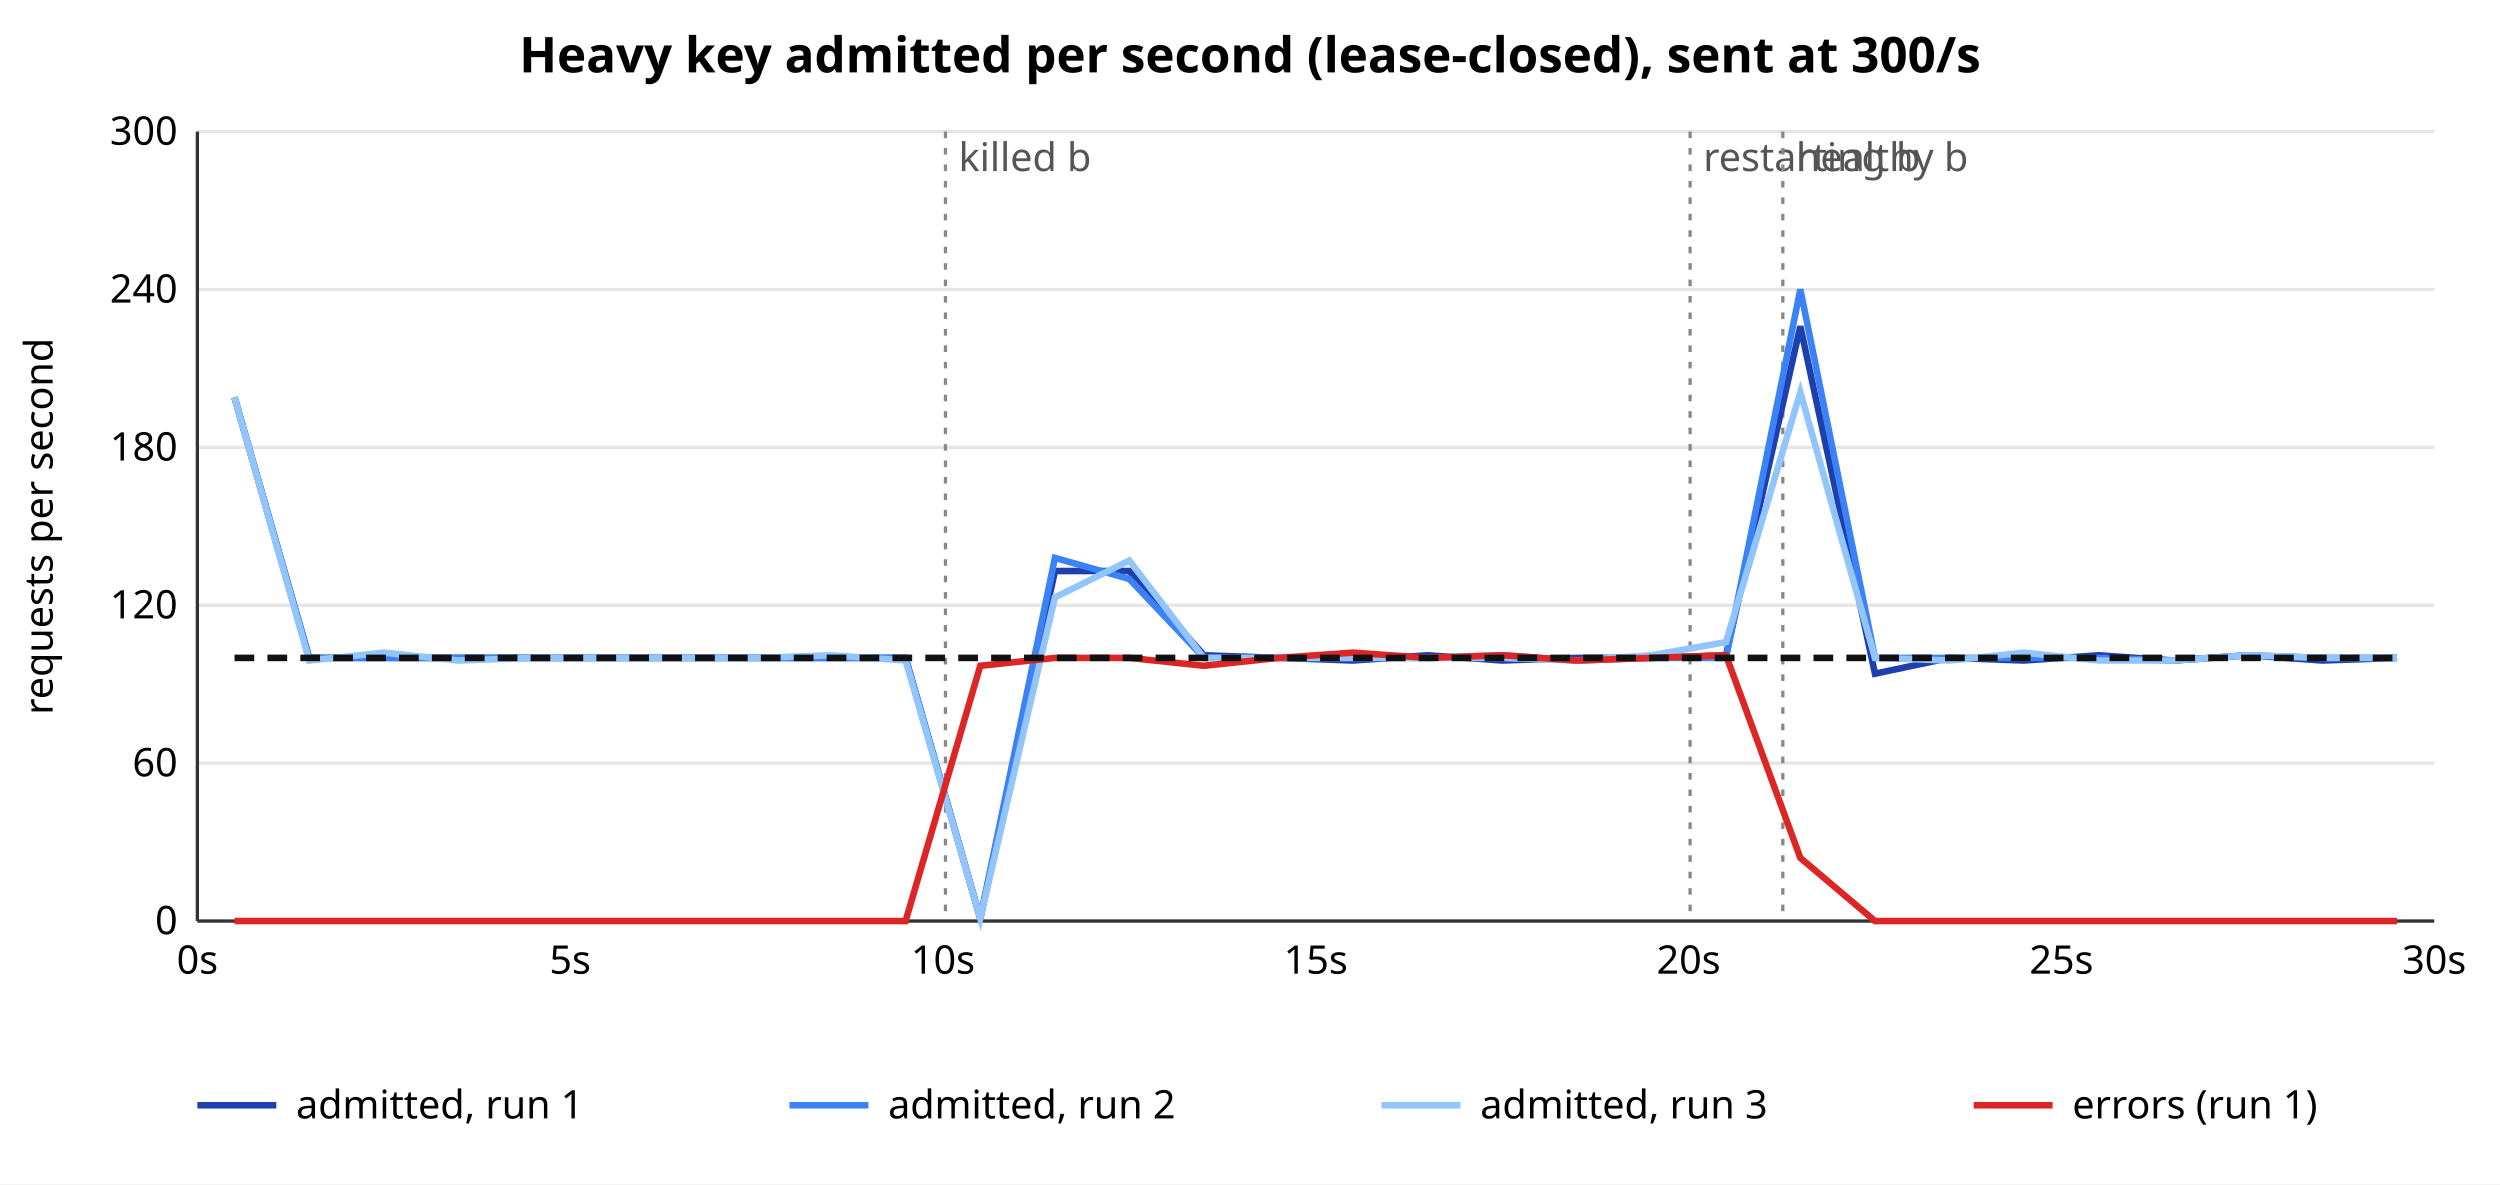
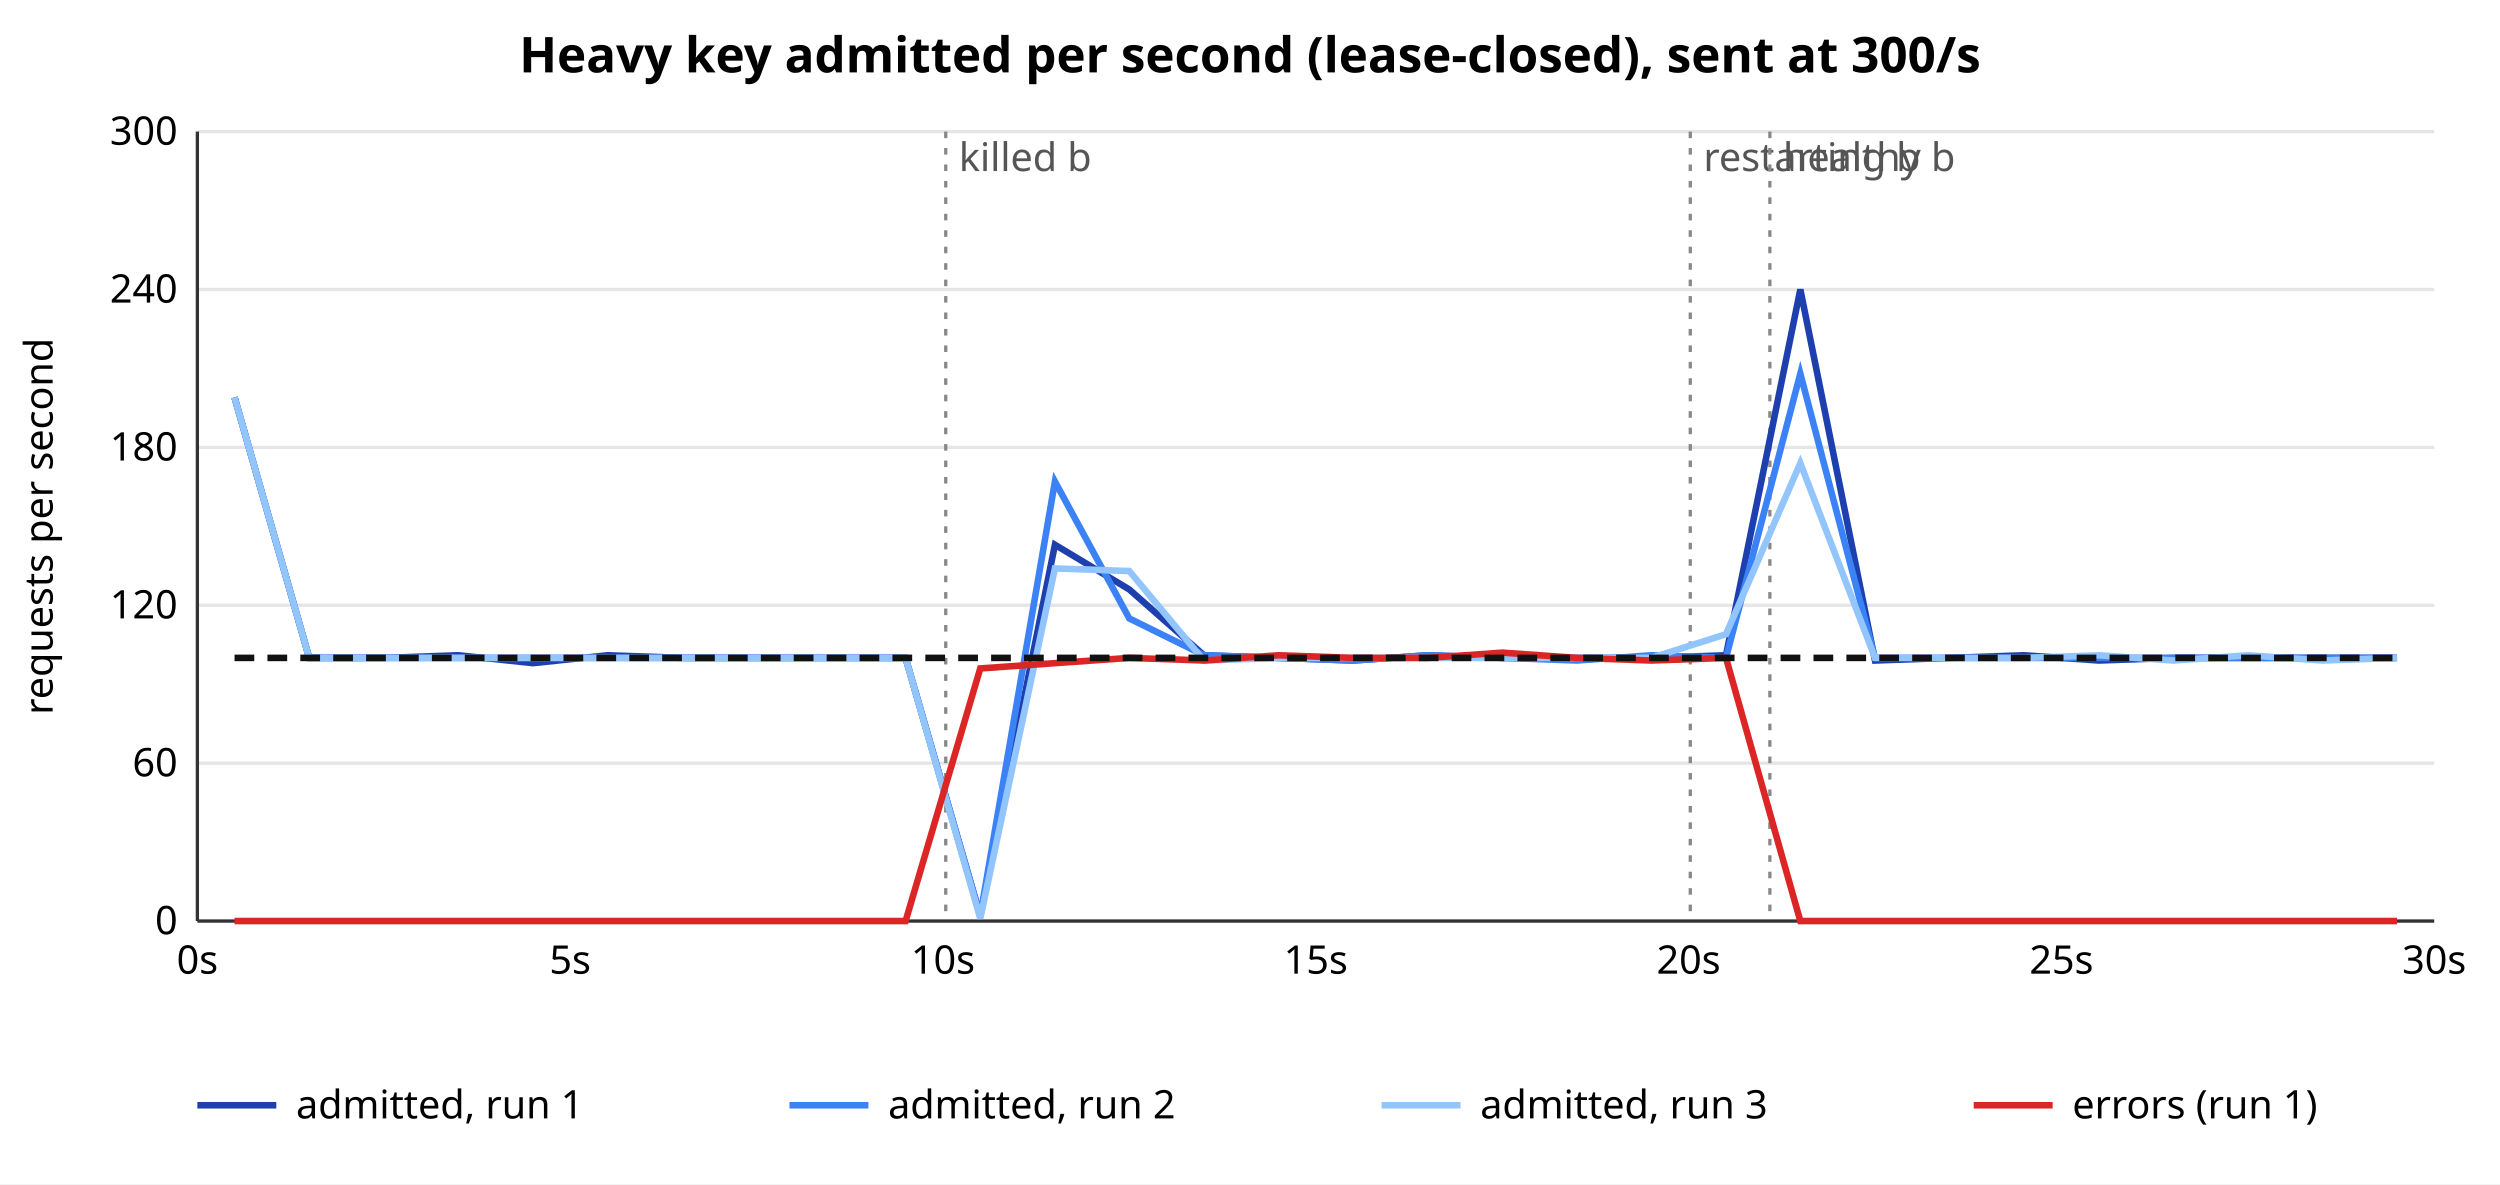
<svg xmlns="http://www.w3.org/2000/svg" width="760" height="360" font-family="sans-serif" font-size="12">
  <rect width="760" height="360" fill="#ffffff" />
  <text x="380" y="22" text-anchor="middle" font-size="15" font-weight="bold">Heavy key admitted per second (lease-closed), sent at 300/s</text>
  <line x1="60" x2="740" y1="280" y2="280" stroke="#e5e5e5" />
  <text x="54" y="284" text-anchor="end">0</text>
  <line x1="60" x2="740" y1="232" y2="232" stroke="#e5e5e5" />
  <text x="54" y="236" text-anchor="end">60</text>
  <line x1="60" x2="740" y1="184" y2="184" stroke="#e5e5e5" />
  <text x="54" y="188" text-anchor="end">120</text>
  <line x1="60" x2="740" y1="136" y2="136" stroke="#e5e5e5" />
  <text x="54" y="140" text-anchor="end">180</text>
  <line x1="60" x2="740" y1="88" y2="88" stroke="#e5e5e5" />
  <text x="54" y="92" text-anchor="end">240</text>
  <line x1="60" x2="740" y1="40" y2="40" stroke="#e5e5e5" />
  <text x="54" y="44" text-anchor="end">300</text>
  <text x="60" y="296" text-anchor="middle">0s</text>
  <text x="173.333" y="296" text-anchor="middle">5s</text>
  <text x="286.667" y="296" text-anchor="middle">10s</text>
  <text x="400" y="296" text-anchor="middle">15s</text>
  <text x="513.333" y="296" text-anchor="middle">20s</text>
  <text x="626.667" y="296" text-anchor="middle">25s</text>
  <text x="740" y="296" text-anchor="middle">30s</text>
  <line x1="60" x2="60" y1="40" y2="280" stroke="#333" />
  <line x1="60" x2="740" y1="280" y2="280" stroke="#333" />
  <text transform="translate(16 160) rotate(-90)" text-anchor="middle">requests per second</text>
-   <line x1="287.419" x2="287.419" y1="40" y2="280" stroke="#888" stroke-dasharray="2 3" />
-   <text x="291.419" y="52" fill="#555">killed b</text>
-   <line x1="513.793" x2="513.793" y1="40" y2="280" stroke="#888" stroke-dasharray="2 3" />
-   <text x="517.793" y="52" fill="#555">restarting b</text>
-   <line x1="541.977" x2="541.977" y1="40" y2="280" stroke="#888" stroke-dasharray="2 3" />
-   <text x="545.977" y="52" fill="#555">healthy b</text>
-   <path d="M71.3,120.8 L94.0,200.0 L116.7,200.0 L139.3,200.0 L162.0,200.0 L184.7,200.0 L207.3,200.0 L230.0,200.0 L252.7,200.0 L275.3,200.0 L298.0,279.2 L320.7,173.6 L343.3,173.6 L366.0,199.2 L388.7,200.0 L411.3,200.8 L434.0,199.2 L456.7,200.8 L479.3,200.0 L502.0,200.0 L524.7,199.2 L547.3,99.2 L570.0,204.8 L592.7,200.0 L615.3,200.8 L638.0,199.2 L660.7,200.8 L683.3,199.2 L706.0,200.8 L728.7,200.0" fill="none" stroke="#1e40af" stroke-width="2" />
-   <path d="M71.3,120.8 L94.0,200.0 L116.7,200.0 L139.3,200.0 L162.0,200.0 L184.7,200.0 L207.3,200.0 L230.0,200.0 L252.7,200.0 L275.3,200.0 L298.0,279.2 L320.7,169.6 L343.3,176.0 L366.0,200.0 L388.7,200.0 L411.3,200.0 L434.0,200.0 L456.7,199.2 L479.3,200.8 L502.0,200.0 L524.7,200.0 L547.3,88.0 L570.0,200.0 L592.7,200.0 L615.3,200.0 L638.0,200.0 L660.7,200.8 L683.3,199.2 L706.0,200.0 L728.7,200.0" fill="none" stroke="#3b82f6" stroke-width="2" />
-   <path d="M71.3,120.8 L94.0,200.8 L116.7,198.4 L139.3,200.8 L162.0,200.0 L184.7,200.0 L207.3,200.0 L230.0,200.0 L252.7,199.2 L275.3,200.8 L298.0,279.2 L320.7,181.6 L343.3,170.4 L366.0,200.0 L388.7,200.0 L411.3,200.0 L434.0,200.0 L456.7,200.0 L479.3,200.8 L502.0,199.2 L524.7,195.2 L547.3,119.2 L570.0,200.0 L592.7,200.8 L615.3,198.4 L638.0,200.8 L660.7,200.8 L683.3,199.2 L706.0,200.0 L728.7,200.0" fill="none" stroke="#93c5fd" stroke-width="2" />
-   <path d="M71.3,280.0 L94.0,280.0 L116.7,280.0 L139.3,280.0 L162.0,280.0 L184.7,280.0 L207.3,280.0 L230.0,280.0 L252.7,280.0 L275.3,280.0 L298.0,202.4 L320.7,200.0 L343.3,200.0 L366.0,202.4 L388.7,200.0 L411.3,198.4 L434.0,200.0 L456.7,199.2 L479.3,200.8 L502.0,200.0 L524.7,199.2 L547.3,260.8 L570.0,280.0 L592.7,280.0 L615.3,280.0 L638.0,280.0 L660.7,280.0 L683.3,280.0 L706.0,280.0 L728.7,280.0" fill="none" stroke="#dc2626" stroke-width="2" />
+   <line x1="287.505" x2="287.505" y1="40" y2="280" stroke="#888" stroke-dasharray="2 3" />
+   <text x="291.505" y="52" fill="#555">killed b</text>
+   <line x1="513.846" x2="513.846" y1="40" y2="280" stroke="#888" stroke-dasharray="2 3" />
+   <text x="517.846" y="52" fill="#555">restarting b</text>
+   <line x1="538.038" x2="538.038" y1="40" y2="280" stroke="#888" stroke-dasharray="2 3" />
+   <text x="542.038" y="52" fill="#555">healthy b</text>
+   <path d="M71.3,120.8 L94.0,200.0 L116.7,200.0 L139.3,199.2 L162.0,201.6 L184.7,199.2 L207.3,200.0 L230.0,200.0 L252.7,200.0 L275.3,200.0 L298.0,278.4 L320.7,165.6 L343.3,179.2 L366.0,199.2 L388.7,200.0 L411.3,200.8 L434.0,199.2 L456.7,200.0 L479.3,200.0 L502.0,200.0 L524.7,199.2 L547.3,88.0 L570.0,200.8 L592.7,200.0 L615.3,199.2 L638.0,200.8 L660.7,200.0 L683.3,200.0 L706.0,200.0 L728.7,200.0" fill="none" stroke="#1e40af" stroke-width="2" />
+   <path d="M71.3,120.8 L94.0,200.0 L116.7,200.0 L139.3,200.0 L162.0,200.0 L184.7,200.0 L207.3,200.0 L230.0,200.0 L252.7,200.0 L275.3,200.0 L298.0,278.4 L320.7,146.4 L343.3,188.0 L366.0,199.2 L388.7,200.0 L411.3,200.8 L434.0,199.2 L456.7,200.0 L479.3,200.8 L502.0,199.2 L524.7,200.0 L547.3,113.6 L570.0,200.0 L592.7,200.0 L615.3,200.0 L638.0,200.0 L660.7,200.0 L683.3,200.0 L706.0,200.0 L728.7,200.0" fill="none" stroke="#3b82f6" stroke-width="2" />
+   <path d="M71.3,120.8 L94.0,200.0 L116.7,200.0 L139.3,200.0 L162.0,200.0 L184.7,200.0 L207.3,200.0 L230.0,200.0 L252.7,200.0 L275.3,200.0 L298.0,279.2 L320.7,172.8 L343.3,173.6 L366.0,200.8 L388.7,200.0 L411.3,200.0 L434.0,200.0 L456.7,200.0 L479.3,200.0 L502.0,200.0 L524.7,192.8 L547.3,140.8 L570.0,200.0 L592.7,200.0 L615.3,200.0 L638.0,199.2 L660.7,200.8 L683.3,199.2 L706.0,200.8 L728.7,200.0" fill="none" stroke="#93c5fd" stroke-width="2" />
+   <path d="M71.3,280.0 L94.0,280.0 L116.7,280.0 L139.3,280.0 L162.0,280.0 L184.7,280.0 L207.3,280.0 L230.0,280.0 L252.7,280.0 L275.3,280.0 L298.0,203.2 L320.7,201.6 L343.3,200.0 L366.0,200.8 L388.7,199.2 L411.3,200.0 L434.0,200.0 L456.7,198.4 L479.3,200.0 L502.0,200.8 L524.7,200.0 L547.3,280.0 L570.0,280.0 L592.7,280.0 L615.3,280.0 L638.0,280.0 L660.7,280.0 L683.3,280.0 L706.0,280.0 L728.7,280.0" fill="none" stroke="#dc2626" stroke-width="2" />
  <path d="M71.3,200.0 L94.0,200.0 L116.7,200.0 L139.3,200.0 L162.0,200.0 L184.7,200.0 L207.3,200.0 L230.0,200.0 L252.7,200.0 L275.3,200.0 L298.0,200.0 L320.7,200.0 L343.3,200.0 L366.0,200.0 L388.7,200.0 L411.3,200.0 L434.0,200.0 L456.7,200.0 L479.3,200.0 L502.0,200.0 L524.7,200.0 L547.3,200.0 L570.0,200.0 L592.7,200.0 L615.3,200.0 L638.0,200.0 L660.7,200.0 L683.3,200.0 L706.0,200.0 L728.7,200.0" fill="none" stroke="#111111" stroke-width="2" stroke-dasharray="6 4" />
  <line x1="60" x2="84" y1="336" y2="336" stroke="#1e40af" stroke-width="2" />
  <text x="90" y="340">admitted, run 1</text>
  <line x1="240" x2="264" y1="336" y2="336" stroke="#3b82f6" stroke-width="2" />
  <text x="270" y="340">admitted, run 2</text>
  <line x1="420" x2="444" y1="336" y2="336" stroke="#93c5fd" stroke-width="2" />
  <text x="450" y="340">admitted, run 3</text>
  <line x1="600" x2="624" y1="336" y2="336" stroke="#dc2626" stroke-width="2" />
  <text x="630" y="340">errors (run 1)</text>
  <line x1="780" x2="804" y1="336" y2="336" stroke="#111111" stroke-width="2" stroke-dasharray="6 4" />
  <text x="810" y="340">limit (100/s)</text>
</svg>
